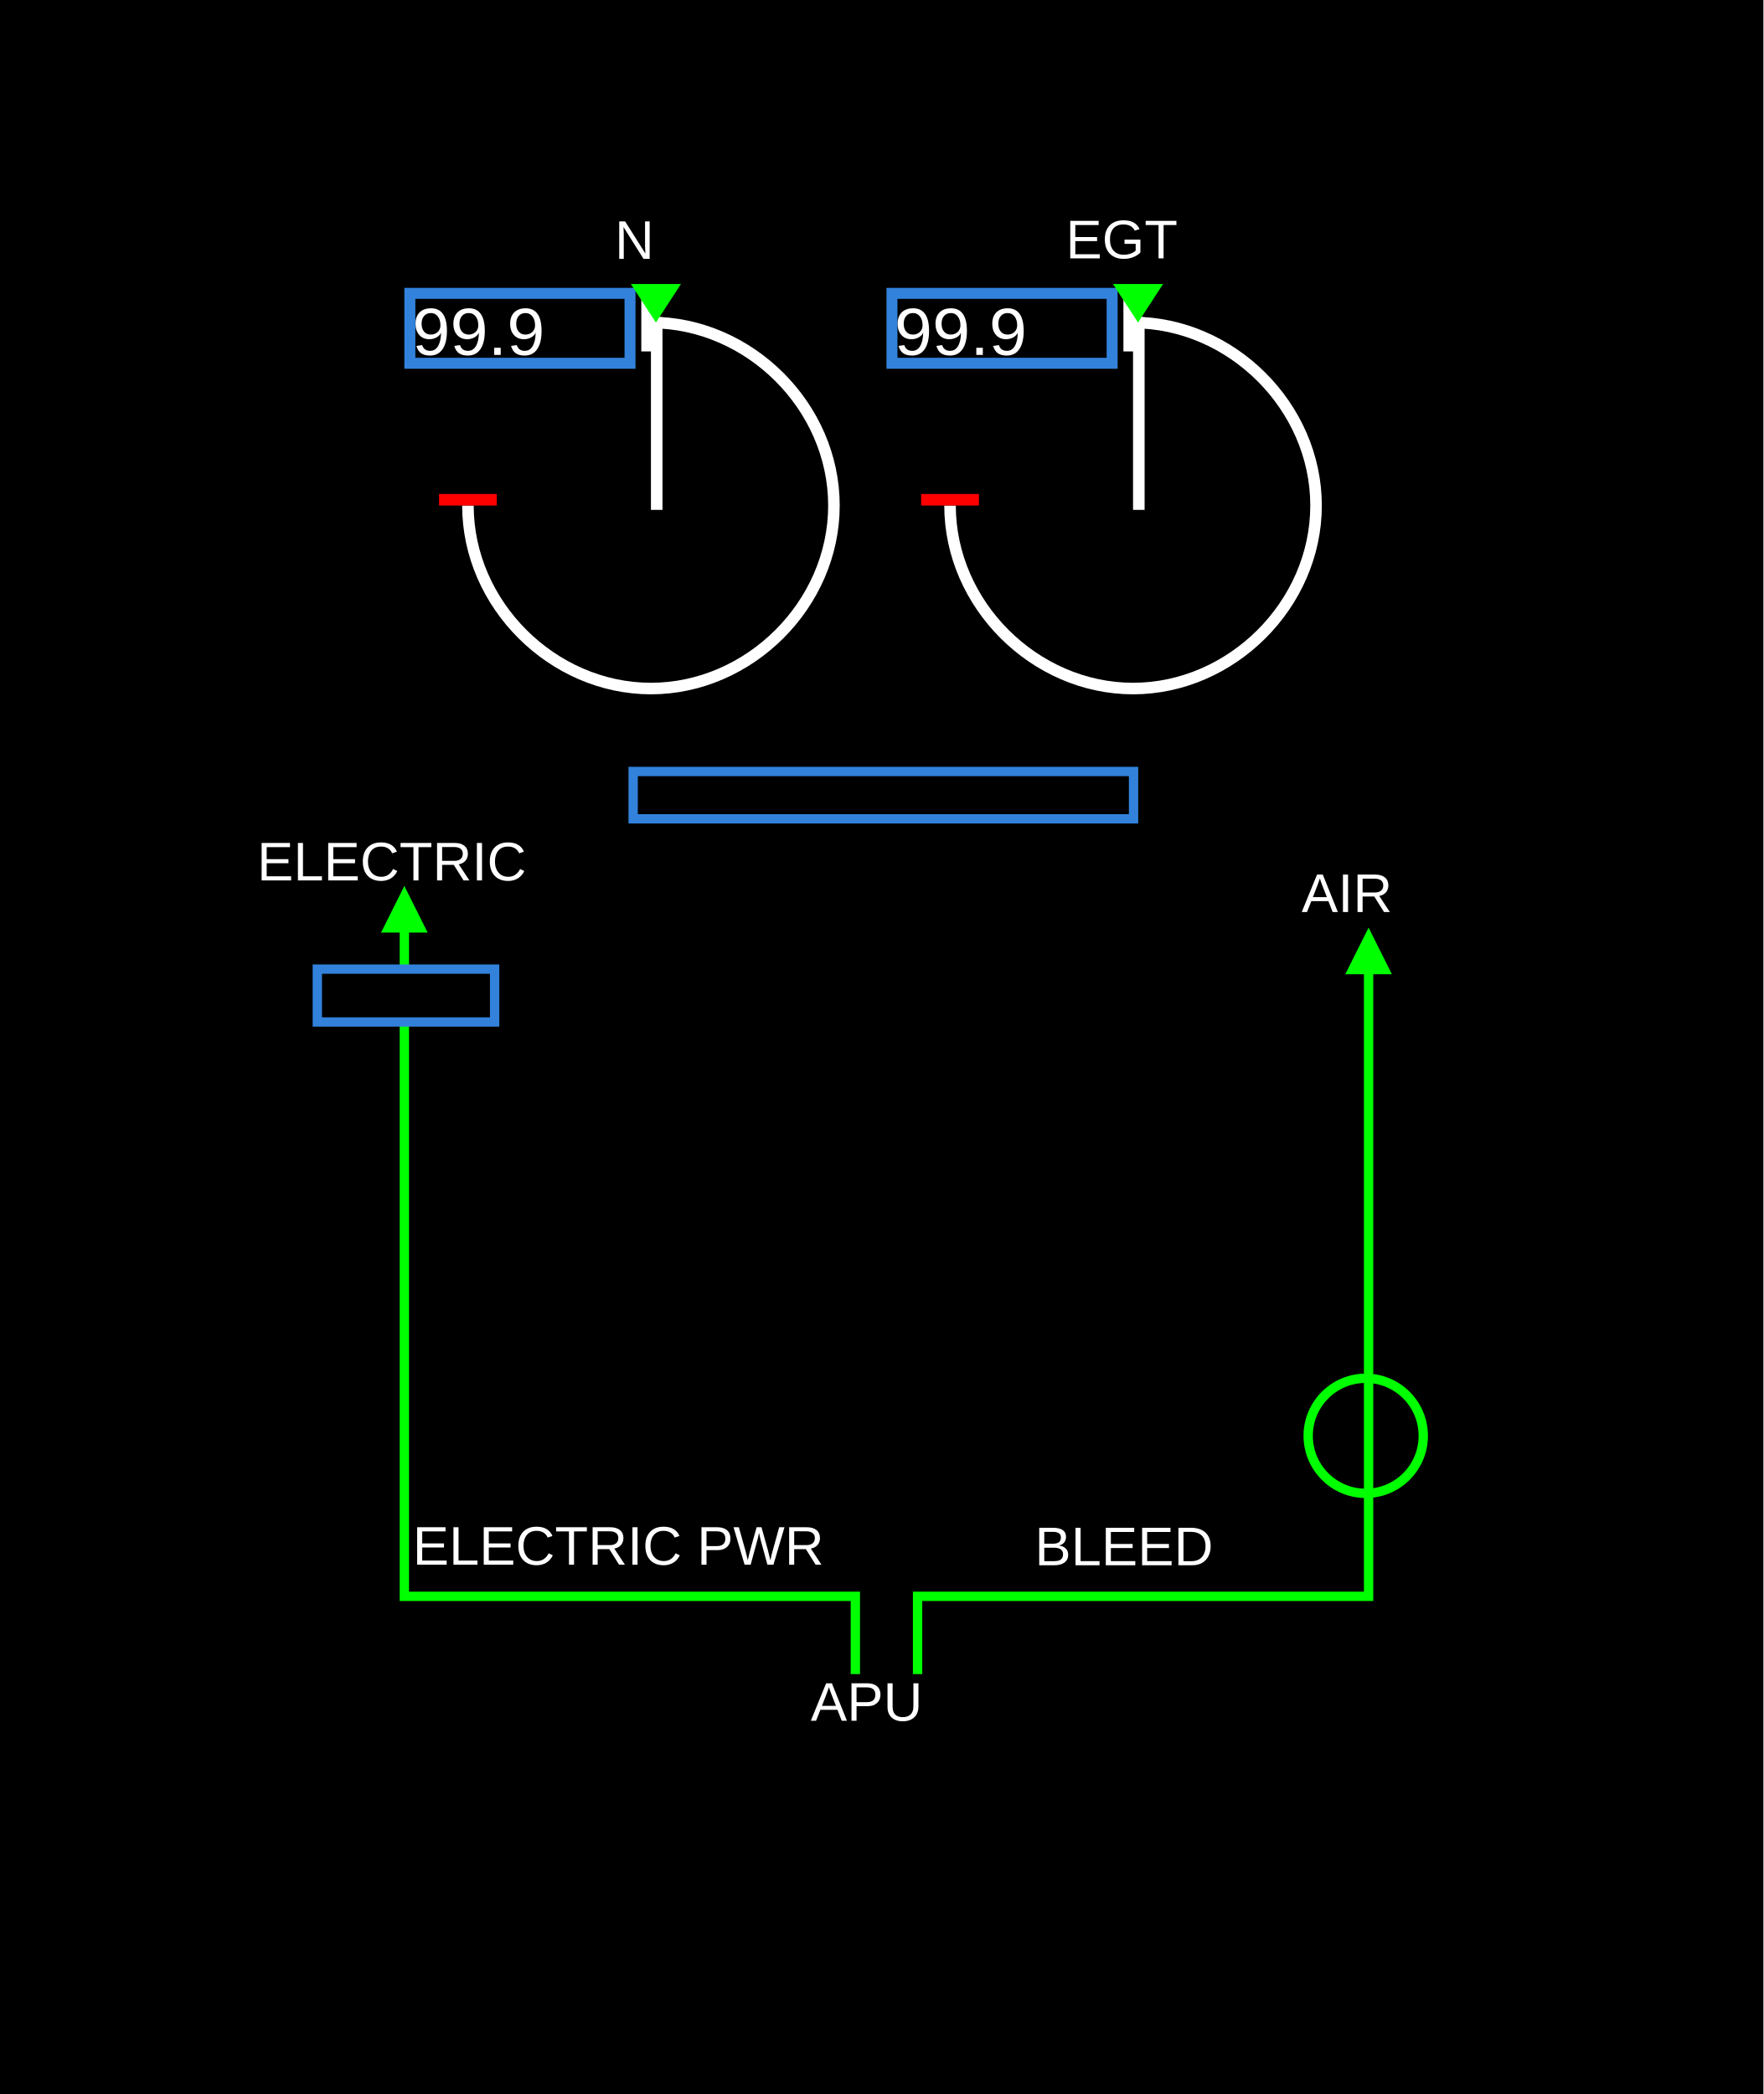
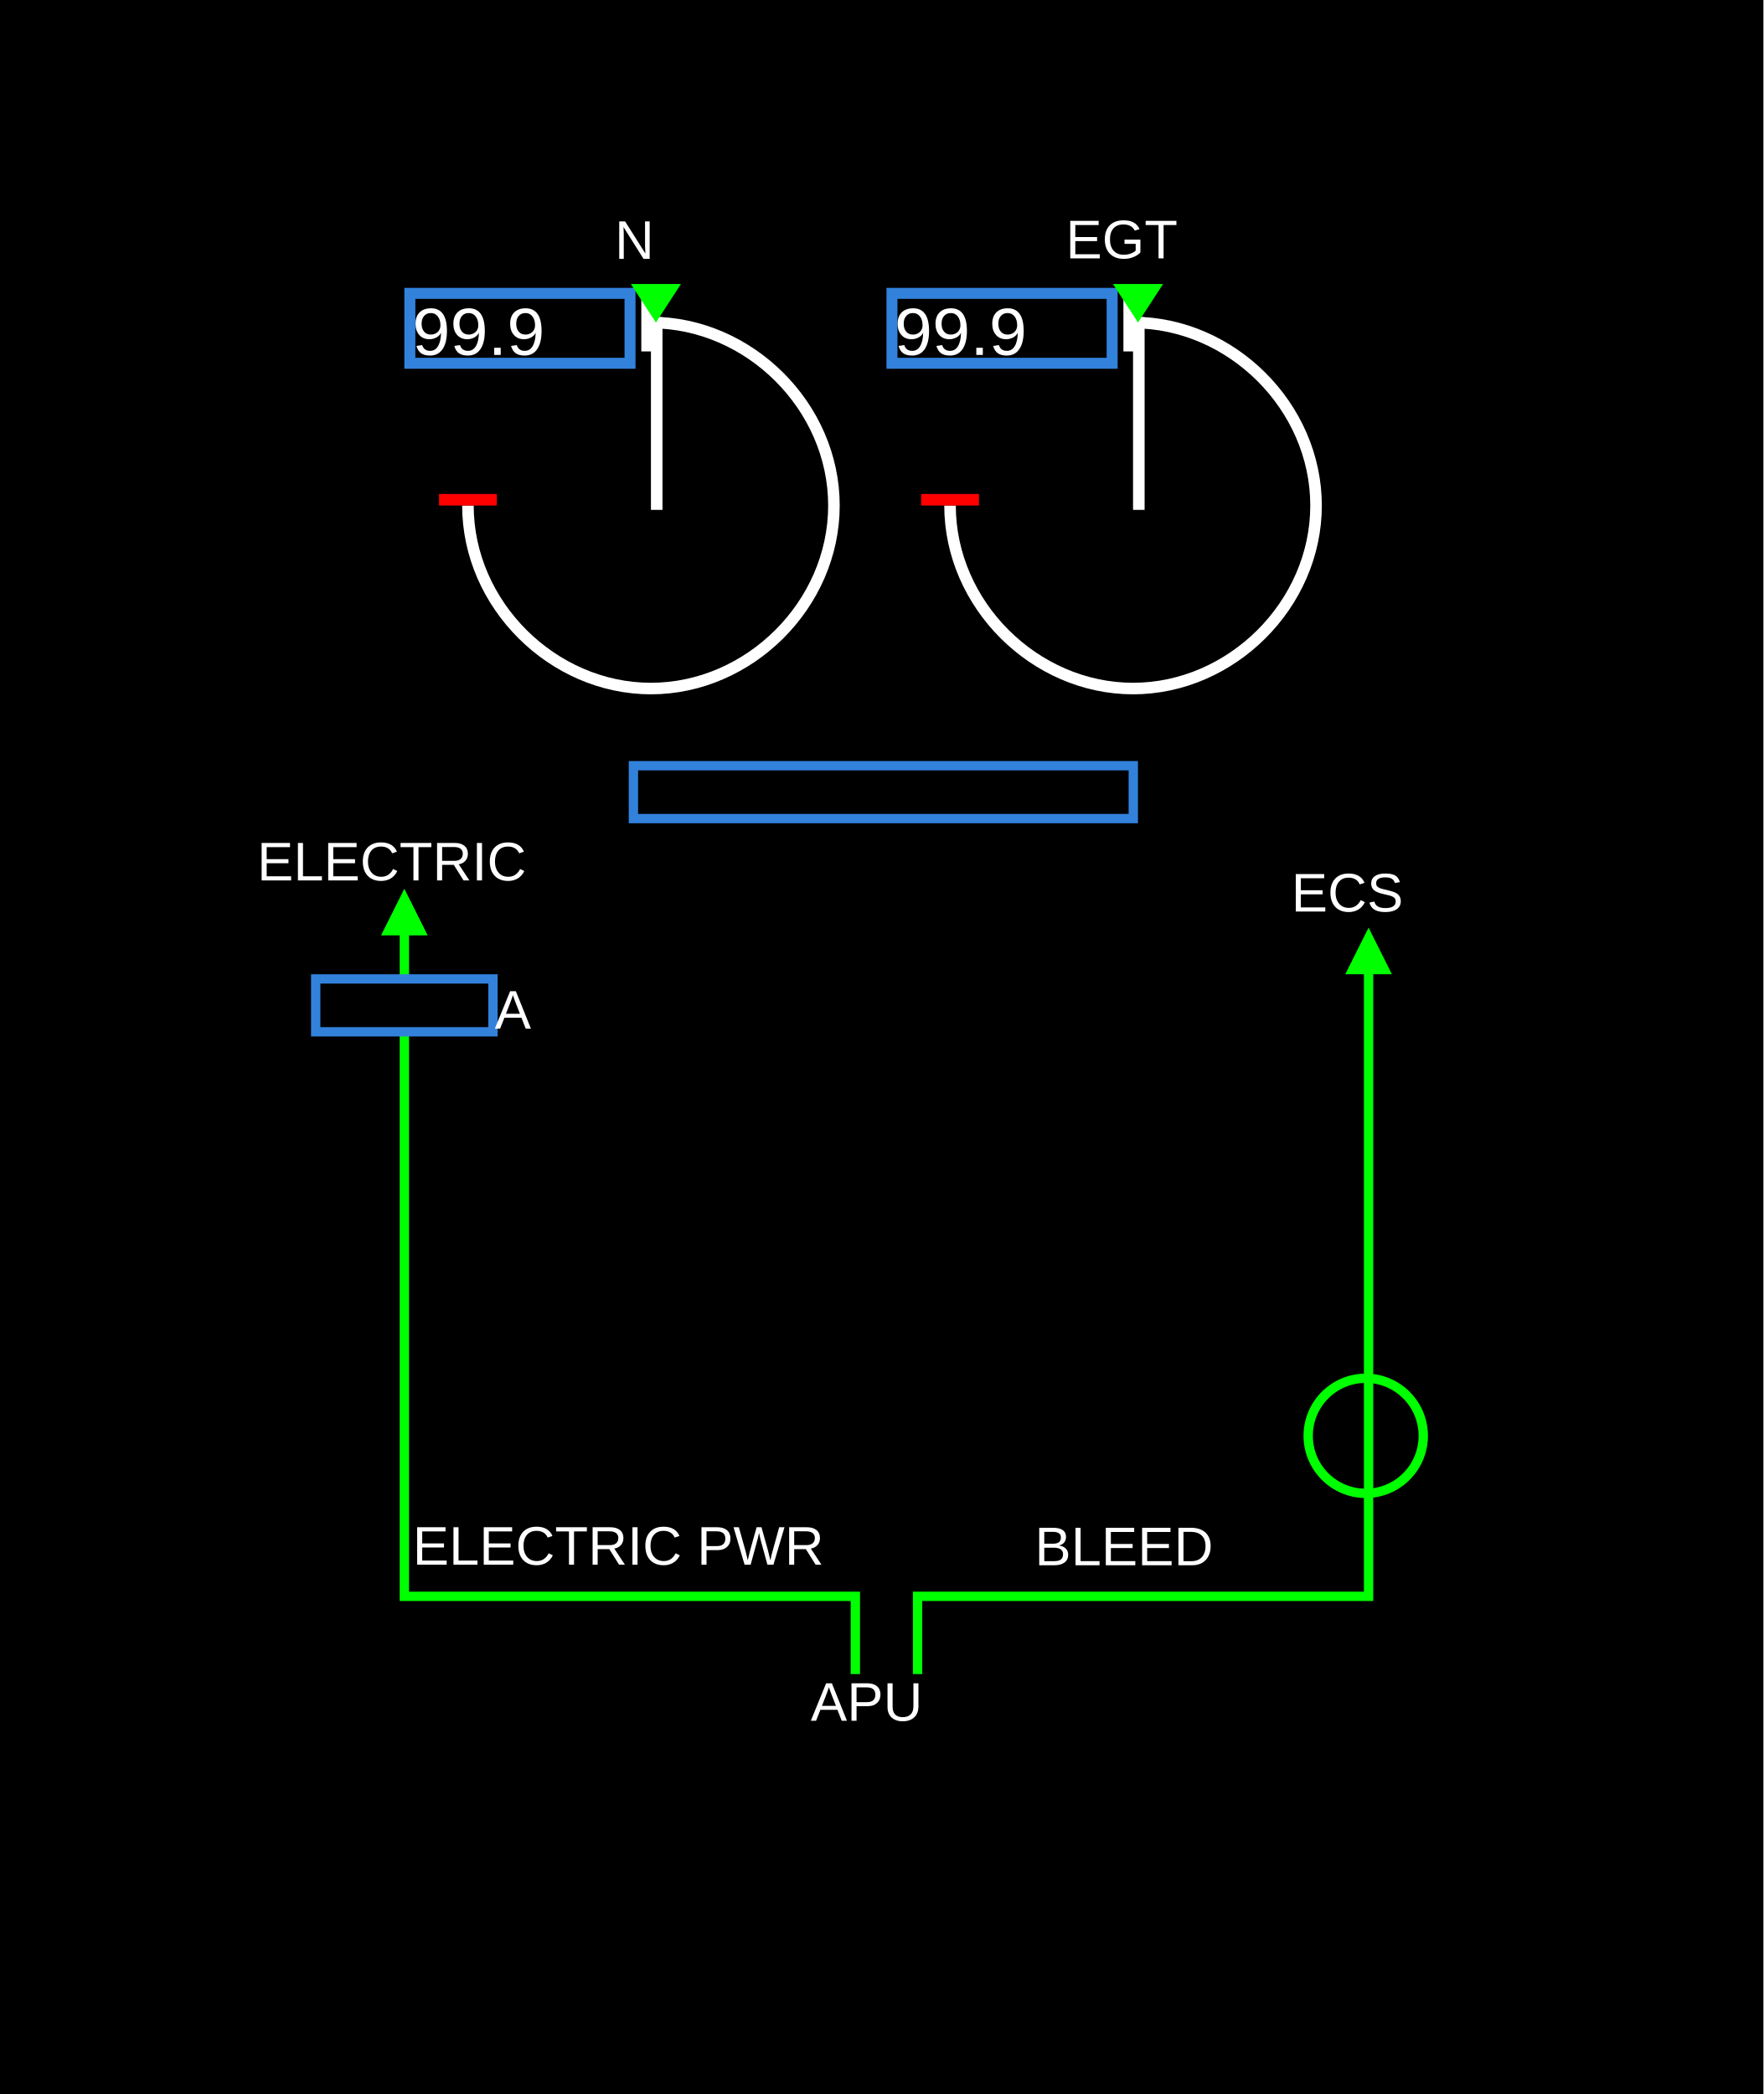
<svg xmlns="http://www.w3.org/2000/svg" id="svg2" version="1.1" width="160mm" height="190mm" viewBox="0 0 566.929 673.228">
  <defs id="defs6" />
  <rect style="fill:#000000;fill-opacity:1;stroke:none;stroke-width:3.796;stroke-miterlimit:4;stroke-dasharray:none;stroke-opacity:1" id="rect4268" width="566.929" height="673.228" x="0" y="-0" />
  <g id="g4550" transform="matrix(1.238665,0,0,1.238665,82.31139,62.53846)">
    <rect y="25.655" x="39.927" height="18.147" width="57.147" id="rect3596-3-6-7-5" style="fill:none;fill-rule:evenodd;stroke:#3282dc;stroke-width:2.853;stroke-linecap:butt;stroke-linejoin:miter;stroke-miterlimit:4;stroke-dasharray:none;stroke-opacity:1" />
    <path id="path4473" d="m 102.5,33.228 c 25.49,-8e-6 47.5,21.776 47.5,47.5 0,25.724 -22.01,47.5 -47.5,47.5 -25.49,0 -47.5,-21.776 -47.5,-47.5" style="fill:none;stroke:#ffffff;stroke-width:3;stroke-miterlimit:4;stroke-dasharray:none;stroke-opacity:1" />
    <text transform="scale(1.009531,0.9905589)" xml:space="preserve" style="font-style:normal;font-variant:normal;font-weight:normal;font-stretch:normal;font-size:14.587px;line-height:125%;font-family:'Liberation Sans';-inkscape-font-specification:'Liberation Sans';text-align:start;letter-spacing:0px;word-spacing:0px;writing-mode:lr-tb;text-anchor:start;display:inline;fill:#ffffff;fill-opacity:1;stroke:none" x="94.501" y="42.027" id="readout_tq1">
      <tspan style="font-size:17.5px;text-align:end;text-anchor:end" id="tspan3800-5-1" x="94.501" y="42.027">99.9</tspan>
    </text>
    <path style="fill:none;stroke:#ffffff;stroke-width:3;stroke-miterlimit:4;stroke-dasharray:none" d="m 104,81.852 0,-50" id="dial_tq1" />
    <path id="path4533" d="m 101.5,25.728 0,15" style="fill:none;fill-rule:evenodd;stroke:#ffffff;stroke-width:3;stroke-linecap:butt;stroke-linejoin:miter;stroke-miterlimit:4;stroke-dasharray:none;stroke-opacity:1" />
    <path id="path4515-3-3" d="m 97.294,23.228 6.5,10 6.5,-10 z" style="fill:#00ff00;fill-opacity:1;fill-rule:evenodd;stroke:none;stroke-width:4;stroke-linecap:butt;stroke-linejoin:miter;stroke-miterlimit:4;stroke-dasharray:none;stroke-opacity:1" />
    <path id="path4533-6" d="m 62.5,79.228 -15,0" style="fill:none;fill-rule:evenodd;stroke:#ff0000;stroke-width:3;stroke-linecap:butt;stroke-linejoin:miter;stroke-miterlimit:4;stroke-dasharray:none;stroke-opacity:1" />
  </g>
  <g id="g4550-3" transform="matrix(1.238665,0,0,1.238665,237.3114,62.53846)">
    <rect y="25.655" x="39.927" height="18.147" width="57.147" id="rect3596-3-6-7-5-6" style="fill:none;fill-rule:evenodd;stroke:#3282dc;stroke-width:2.853;stroke-linecap:butt;stroke-linejoin:miter;stroke-miterlimit:4;stroke-dasharray:none;stroke-opacity:1" />
    <path id="path4473-7" d="m 102.5,33.228 c 25.49,-8e-6 47.5,21.776 47.5,47.5 0,25.724 -22.01,47.5 -47.5,47.5 -25.49,0 -47.5,-21.776 -47.5,-47.5" style="fill:none;stroke:#ffffff;stroke-width:3;stroke-miterlimit:4;stroke-dasharray:none;stroke-opacity:1" />
    <text transform="scale(1.009531,0.9905589)" xml:space="preserve" style="font-style:normal;font-variant:normal;font-weight:normal;font-stretch:normal;font-size:14.587px;line-height:125%;font-family:'Liberation Sans';-inkscape-font-specification:'Liberation Sans';text-align:start;letter-spacing:0px;word-spacing:0px;writing-mode:lr-tb;text-anchor:start;display:inline;fill:#ffffff;fill-opacity:1;stroke:none" x="94.501" y="42.027" id="readout_tq1-5">
      <tspan style="font-size:17.5px;text-align:end;text-anchor:end" id="tspan3800-5-1-3" x="94.501" y="42.027">99.9</tspan>
    </text>
    <path style="fill:none;stroke:#ffffff;stroke-width:3;stroke-miterlimit:4;stroke-dasharray:none" d="m 104,81.852 0,-50" id="dial_tq1-5" />
    <path id="path4533-62" d="m 101.5,25.728 0,15" style="fill:none;fill-rule:evenodd;stroke:#ffffff;stroke-width:3;stroke-linecap:butt;stroke-linejoin:miter;stroke-miterlimit:4;stroke-dasharray:none;stroke-opacity:1" />
    <path id="path4515-3-3-9" d="m 97.294,23.228 6.5,10 6.5,-10 z" style="fill:#00ff00;fill-opacity:1;fill-rule:evenodd;stroke:none;stroke-width:4;stroke-linecap:butt;stroke-linejoin:miter;stroke-miterlimit:4;stroke-dasharray:none;stroke-opacity:1" />
    <path id="path4533-6-1" d="m 62.5,79.228 -15,0" style="fill:none;fill-rule:evenodd;stroke:#ff0000;stroke-width:3;stroke-linecap:butt;stroke-linejoin:miter;stroke-miterlimit:4;stroke-dasharray:none;stroke-opacity:1" />
  </g>
-   <g id="g4273" transform="translate(0,-9.999885)">
-     <path id="path4306-6" d="m 130,304.833 0,218.395 145,0 0,25" style="fill:none;fill-rule:evenodd;stroke:#00ff00;stroke-width:3;stroke-linecap:butt;stroke-linejoin:miter;stroke-miterlimit:4;stroke-dasharray:none;stroke-opacity:1" />
-     <path id="path4930" d="m 130,294.833 -7.5,15 15,0 z" style="fill:#00ff00;fill-opacity:1;fill-rule:evenodd;stroke:none;stroke-width:1px;stroke-linecap:butt;stroke-linejoin:miter;stroke-opacity:1" />
-   </g>
+   <path style="fill:none;fill-rule:evenodd;stroke:#00ff00;stroke-width:3;stroke-linecap:butt;stroke-linejoin:miter;stroke-miterlimit:4;stroke-dasharray:none;stroke-opacity:1" d="m 130,294.833 0,218.395 145,0 0,25" id="path4306-6" />
+   <path style="fill:#00ff00;fill-opacity:1;fill-rule:evenodd;stroke:none;stroke-width:1px;stroke-linecap:butt;stroke-linejoin:miter;stroke-opacity:1" d="m 130,285.728 -7.5,15 15,0 z" id="path4930" />
  <path style="fill:none;fill-opacity:1;stroke:#00ff00;stroke-width:3;stroke-miterlimit:4;stroke-dasharray:none;stroke-opacity:1" d="m 439.084,480.118 c -10.217,0 -18.5,-8.283 -18.5,-18.5 0,-10.217 8.283,-18.5 18.5,-18.5 10.217,0 18.5,8.283 18.5,18.5 0,10.217 -8.283,18.5 -18.5,18.5" id="path4868" />
  <text id="apuegt-7-2-3" y="283.058" x="131.87" style="font-style:normal;font-variant:normal;font-weight:normal;font-stretch:normal;font-size:14.209px;line-height:125%;font-family:'Liberation Sans';-inkscape-font-specification:'Liberation Sans';text-align:start;letter-spacing:0px;word-spacing:0px;writing-mode:lr-tb;text-anchor:start;display:inline;fill:#ffffff;fill-opacity:1;stroke:none" xml:space="preserve">
    <tspan y="283.058" x="131.87" id="tspan3800-5-7-6" style="font-style:normal;font-variant:normal;font-weight:normal;font-stretch:normal;font-size:17.5px;font-family:'Liberation Sans';-inkscape-font-specification:'Liberation Sans';text-align:center;text-anchor:middle">ELECTRIC</tspan>
  </text>
-   <rect style="fill:#000000;fill-opacity:1;stroke:#3282dc;stroke-width:3;stroke-miterlimit:4;stroke-dasharray:none;stroke-opacity:1" id="rect4229-9" width="57" height="17" x="102.022" y="311.575" />
+   <rect style="fill:#000000;fill-opacity:1;stroke:#3282dc;stroke-width:3;stroke-miterlimit:4;stroke-dasharray:none;stroke-opacity:1" id="rect4229-9" width="57" height="17" x="101.5" y="314.728" />
  <text id="apuegt-7-2-3-2" y="503.058" x="204.719" style="font-style:normal;font-variant:normal;font-weight:normal;font-stretch:normal;font-size:14.209px;line-height:125%;font-family:'Liberation Sans';-inkscape-font-specification:'Liberation Sans';text-align:start;letter-spacing:0px;word-spacing:0px;writing-mode:lr-tb;text-anchor:start;display:inline;fill:#ffffff;fill-opacity:1;stroke:none" xml:space="preserve">
    <tspan y="503.058" x="204.719" id="tspan3800-5-7-6-7" style="font-style:normal;font-variant:normal;font-weight:normal;font-stretch:normal;font-size:17.5px;font-family:'Liberation Sans';-inkscape-font-specification:'Liberation Sans';text-align:center;text-anchor:middle">ELECTRIC PWR</tspan>
  </text>
  <text id="apuegt-7-2-3-0" y="503.228" x="367.292" style="font-style:normal;font-variant:normal;font-weight:normal;font-stretch:normal;font-size:14.209px;line-height:125%;font-family:'Liberation Sans';-inkscape-font-specification:'Liberation Sans';text-align:start;letter-spacing:0px;word-spacing:0px;writing-mode:lr-tb;text-anchor:start;display:inline;fill:#ffffff;fill-opacity:1;stroke:none" xml:space="preserve">
    <tspan y="503.228" x="367.292" id="tspan3800-5-7-6-9" style="font-style:normal;font-variant:normal;font-weight:normal;font-stretch:normal;font-size:17.5px;font-family:'Liberation Sans';-inkscape-font-specification:'Liberation Sans';text-align:center;text-anchor:middle">BLEED</tspan>
  </text>
  <path style="fill:none;fill-rule:evenodd;stroke:#00ff00;stroke-width:3;stroke-linecap:butt;stroke-linejoin:miter;stroke-miterlimit:4;stroke-dasharray:none;stroke-opacity:1" d="m 440,303.228 0,210 -145,0 0,25" id="path4306-6-6" />
  <path style="fill:#00ff00;fill-opacity:1;fill-rule:evenodd;stroke:none;stroke-width:1px;stroke-linecap:butt;stroke-linejoin:miter;stroke-opacity:1" d="m 440,298.228 7.5,15 -15,0 z" id="path4930-0" />
  <text id="apuegt-7-2-3-0-6" y="83.058" x="366.56" style="font-style:normal;font-variant:normal;font-weight:normal;font-stretch:normal;font-size:14.209px;line-height:125%;font-family:'Liberation Sans';-inkscape-font-specification:'Liberation Sans';text-align:start;letter-spacing:0px;word-spacing:0px;writing-mode:lr-tb;text-anchor:start;display:inline;fill:#ffffff;fill-opacity:1;stroke:none" xml:space="preserve">
    <tspan y="83.058" x="366.56" id="tspan3800-5-7-6-9-1" style="font-style:normal;font-variant:normal;font-weight:normal;font-stretch:normal;font-size:17.5px;font-family:'Liberation Sans';-inkscape-font-specification:'Liberation Sans';text-align:center;text-anchor:middle">EGT</tspan>
  </text>
  <text id="apuegt-7-2-3-8" y="83.228" x="209.888" style="font-style:normal;font-variant:normal;font-weight:normal;font-stretch:normal;font-size:14.209px;line-height:125%;font-family:'Liberation Sans';-inkscape-font-specification:'Liberation Sans';text-align:start;letter-spacing:0px;word-spacing:0px;writing-mode:lr-tb;text-anchor:start;display:inline;fill:#ffffff;fill-opacity:1;stroke:none" xml:space="preserve">
    <tspan y="83.228" x="209.888" id="tspan3800-5-7-6-79" style="font-style:normal;font-variant:normal;font-weight:normal;font-stretch:normal;font-size:17.5px;font-family:'Liberation Sans';-inkscape-font-specification:'Liberation Sans';text-align:center;text-anchor:middle">N</tspan>
  </text>
  <text id="apuegt-7-2-3-20" y="553.228" x="284.561" style="font-style:normal;font-variant:normal;font-weight:normal;font-stretch:normal;font-size:14.209px;line-height:125%;font-family:'Liberation Sans';-inkscape-font-specification:'Liberation Sans';text-align:start;letter-spacing:0px;word-spacing:0px;writing-mode:lr-tb;text-anchor:start;display:inline;fill:#ffffff;fill-opacity:1;stroke:none" xml:space="preserve">
    <tspan y="553.228" x="284.561" id="tspan3800-5-7-6-2" style="font-style:normal;font-variant:normal;font-weight:normal;font-stretch:normal;font-size:17.5px;font-family:'Liberation Sans';-inkscape-font-specification:'Liberation Sans';text-align:center;text-anchor:middle">APU</tspan>
  </text>
-   <rect style="fill:#000000;fill-opacity:1;stroke:#3282dc;stroke-width:3;stroke-miterlimit:4;stroke-dasharray:none;stroke-opacity:1" id="rect4229-9-3" width="160.881" height="15.229" x="203.559" y="248.032" />
-   <text id="apuegt-7-2-3-7" y="293.228" x="438.987" style="font-style:normal;font-variant:normal;font-weight:normal;font-stretch:normal;font-size:14.209px;line-height:125%;font-family:'Liberation Sans';-inkscape-font-specification:'Liberation Sans';text-align:start;letter-spacing:0px;word-spacing:0px;writing-mode:lr-tb;text-anchor:start;display:inline;fill:#ffffff;fill-opacity:1;stroke:none" xml:space="preserve">
-     <tspan y="293.228" x="438.987" id="tspan3800-5-7-6-5" style="font-style:normal;font-variant:normal;font-weight:normal;font-stretch:normal;font-size:17.5px;font-family:'Liberation Sans';-inkscape-font-specification:'Liberation Sans';text-align:center;text-anchor:middle">AIR</tspan>
+   <rect style="fill:#000000;fill-opacity:1;stroke:#3282dc;stroke-width:3;stroke-miterlimit:4;stroke-dasharray:none;stroke-opacity:1" id="rect4229-9-3" width="160.713" height="17" x="203.642" y="246.177" />
+   <text id="apuegt-7-2-3-7" y="293.057" x="439.077" style="font-style:normal;font-variant:normal;font-weight:normal;font-stretch:normal;font-size:14.209px;line-height:125%;font-family:'Liberation Sans';-inkscape-font-specification:'Liberation Sans';text-align:start;letter-spacing:0px;word-spacing:0px;writing-mode:lr-tb;text-anchor:start;display:inline;fill:#ffffff;fill-opacity:1;stroke:none" xml:space="preserve">
+     <tspan y="293.057" x="439.077" id="tspan3800-5-7-6-5" style="font-style:normal;font-variant:normal;font-weight:normal;font-stretch:normal;font-size:17.5px;font-family:'Liberation Sans';-inkscape-font-specification:'Liberation Sans';text-align:center;text-anchor:middle">ECS</tspan>
+   </text>
+   <text id="apuegt-7-2-3-7-3" y="330.728" x="170.811" style="font-style:normal;font-variant:normal;font-weight:normal;font-stretch:normal;font-size:14.209px;line-height:125%;font-family:'Liberation Sans';-inkscape-font-specification:'Liberation Sans';text-align:start;letter-spacing:0px;word-spacing:0px;writing-mode:lr-tb;text-anchor:start;display:inline;fill:#ffffff;fill-opacity:1;stroke:none" xml:space="preserve">
+     <tspan y="330.728" x="170.811" id="tspan3800-5-7-6-5-6" style="font-style:normal;font-variant:normal;font-weight:normal;font-stretch:normal;font-size:17.5px;font-family:'Liberation Sans';-inkscape-font-specification:'Liberation Sans';text-align:center;text-anchor:middle">A</tspan>
  </text>
</svg>
